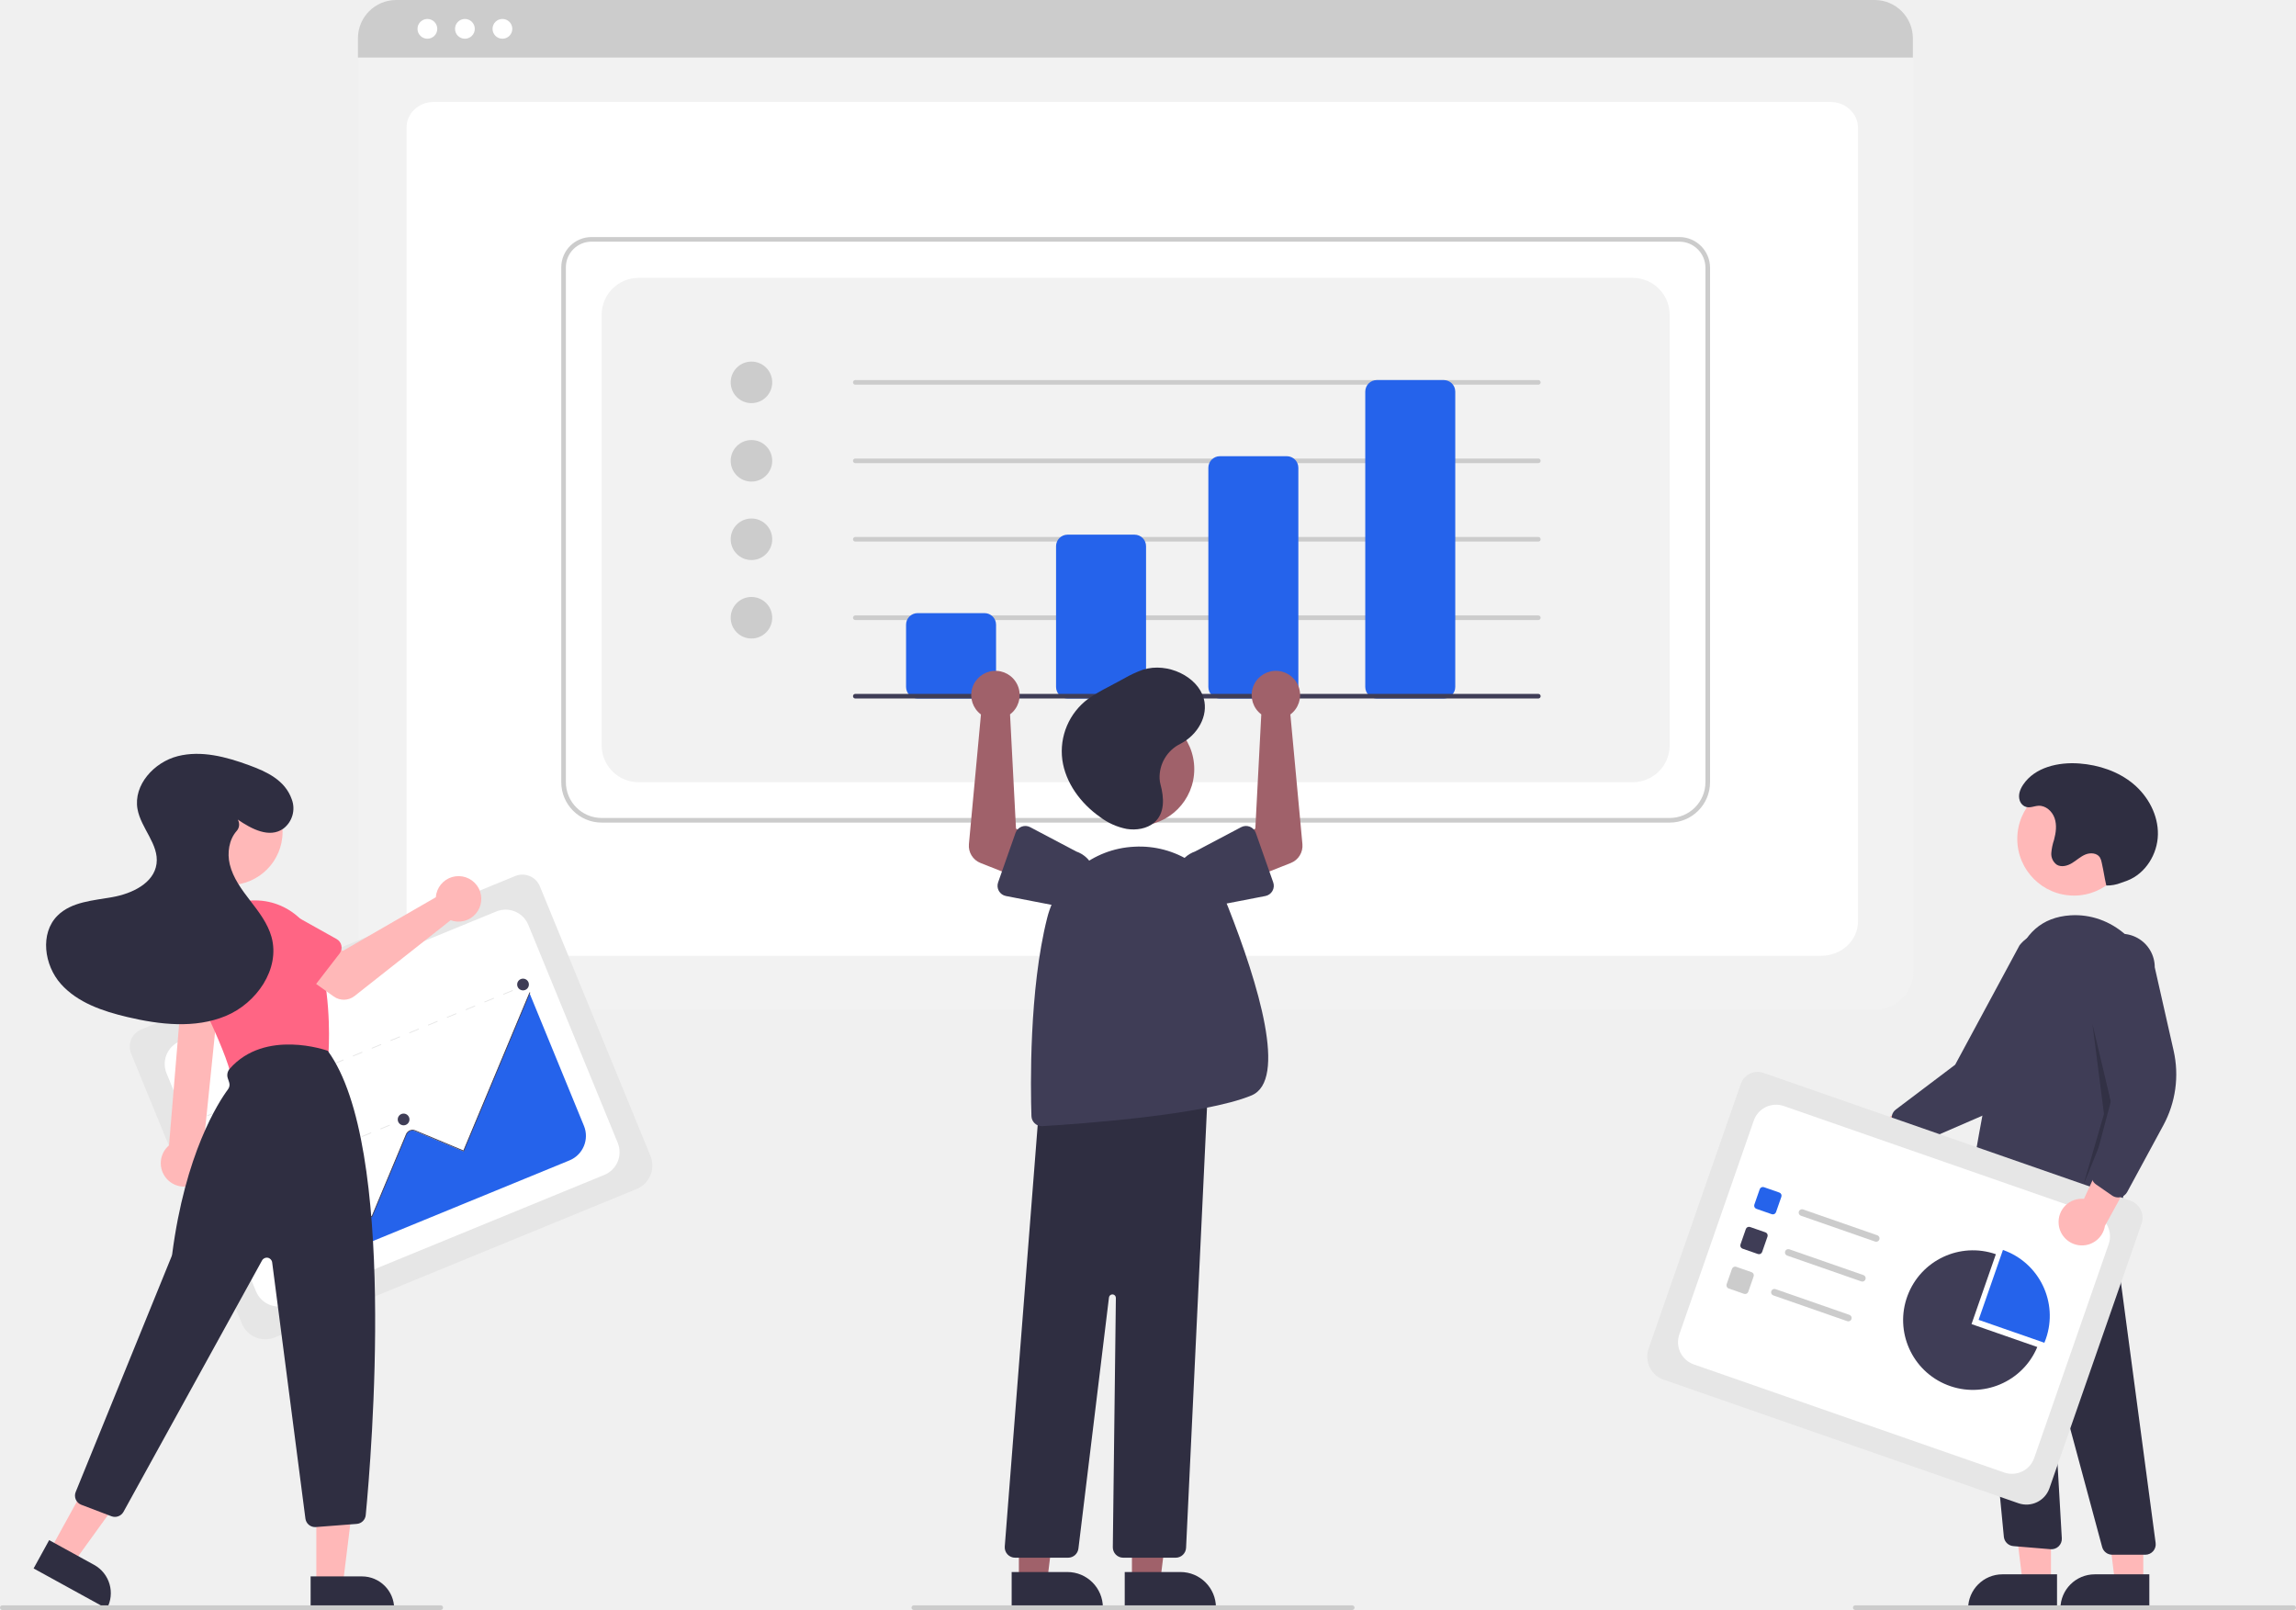
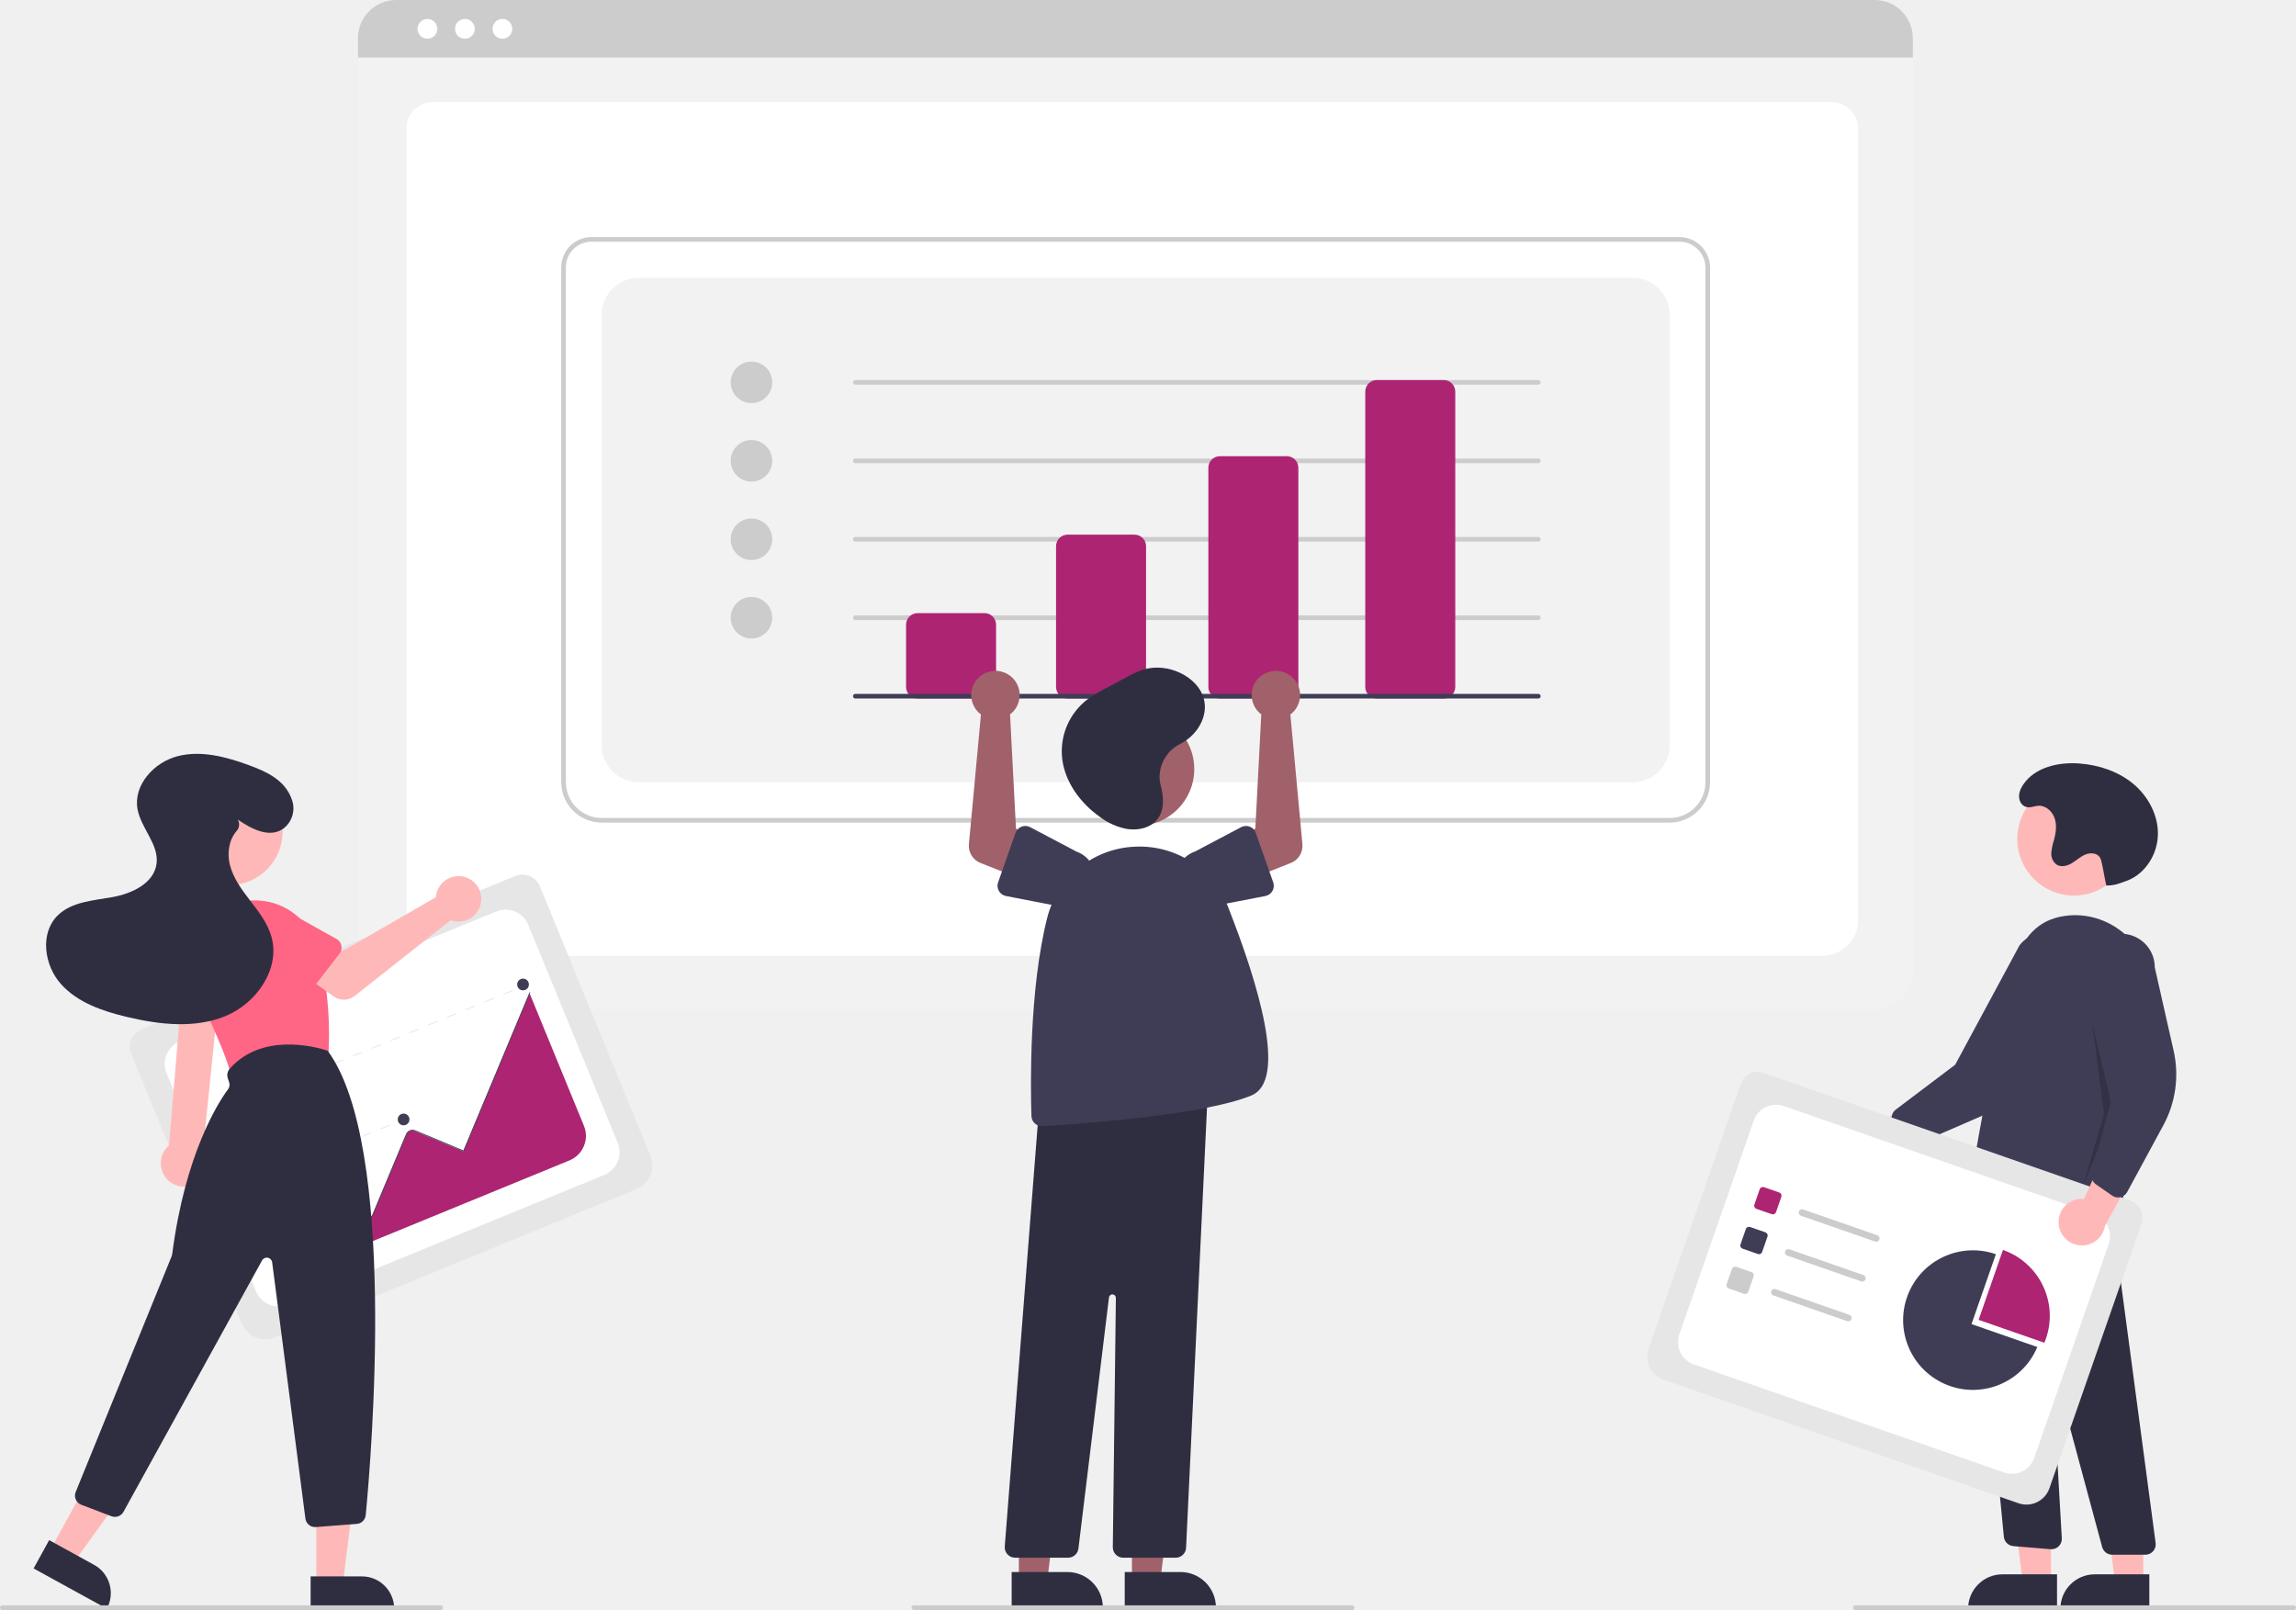
<svg xmlns="http://www.w3.org/2000/svg" id="bb535a4d-a035-40f6-99ac-869b240e0289" data-name="Layer 1" width="995" height="697.681" viewBox="0 0 995 697.681">
  <path d="M915.189,538.707H274.35a16.519,16.519,0,0,1-16.5-16.5V127.054A12.102,12.102,0,0,1,269.938,114.965H919.391a12.311,12.311,0,0,1,12.297,12.297V522.207A16.519,16.519,0,0,1,915.189,538.707Z" transform="translate(-102.5 -101.1595)" fill="#f2f2f2" />
  <path d="M891.811,515.341H294.567c-8.755,0-15.878-6.67-15.878-14.868v-344.105c0-6.08,5.278-11.027,11.766-11.027H895.728c6.595,0,11.961,5.028,11.961,11.209V500.472C907.689,508.671,900.566,515.341,891.811,515.341Z" transform="translate(-102.5 -101.1595)" fill="#fff" />
  <path d="M931.459,126.11H257.619V117.709a16.574,16.574,0,0,1,16.56-16.55H914.899a16.574,16.574,0,0,1,16.56,16.55Z" transform="translate(-102.5 -101.1595)" fill="#ccc" />
  <circle cx="185.214" cy="12.5" r="4.283" fill="#fff" />
  <circle cx="201.473" cy="12.5" r="4.283" fill="#fff" />
  <circle cx="217.731" cy="12.5" r="4.283" fill="#fff" />
  <path d="M826.073,457.629H363.234a17.52,17.52,0,0,1-17.5-17.5V216.975a13.103,13.103,0,0,1,13.088-13.088H830.276a13.312,13.312,0,0,1,13.297,13.297V440.129A17.52,17.52,0,0,1,826.073,457.629ZM358.822,205.886a11.101,11.101,0,0,0-11.088,11.088V440.129a15.517,15.517,0,0,0,15.5,15.5H826.073a15.518,15.518,0,0,0,15.5-15.5V217.184a11.31,11.31,0,0,0-11.297-11.297Z" transform="translate(-102.5 -101.1595)" fill="#ccc" />
  <path d="M379.234,440.129h430.839a16,16,0,0,0,16-16V237.581a16,16,0,0,0-16-16H379.234a16,16,0,0,0-16,16V424.129A16,16,0,0,0,379.234,440.129Z" transform="translate(-102.5 -101.1595)" fill="#f2f2f2" />
  <circle cx="325.654" cy="165.695" r="9" fill="#ccc" />
  <circle cx="325.654" cy="199.695" r="9" fill="#ccc" />
  <circle cx="325.654" cy="233.695" r="9" fill="#ccc" />
  <circle cx="325.654" cy="267.695" r="9" fill="#ccc" />
  <path d="M769.154,267.855h-296a1,1,0,0,1,0-2h296a1,1,0,0,1,0,2Z" transform="translate(-102.5 -101.1595)" fill="#ccc" />
  <path d="M769.154,301.855h-296a1,1,0,0,1,0-2h296a1,1,0,0,1,0,2Z" transform="translate(-102.5 -101.1595)" fill="#ccc" />
  <path d="M769.154,335.855h-296a1,1,0,0,1,0-2h296a1,1,0,0,1,0,2Z" transform="translate(-102.5 -101.1595)" fill="#ccc" />
  <path d="M769.154,369.855h-296a1,1,0,0,1,0-2h296a1,1,0,0,1,0,2Z" transform="translate(-102.5 -101.1595)" fill="#ccc" />
-   <path d="M529.154,403.855h-29a5.006,5.006,0,0,1-5-5v-27a5.006,5.006,0,0,1,5-5h29a5.006,5.006,0,0,1,5,5v27A5.006,5.006,0,0,1,529.154,403.855Z" transform="translate(-102.5 -101.1595)" fill="#2563eb" />
-   <path d="M594.154,403.855h-29a5.006,5.006,0,0,1-5-5v-61a5.006,5.006,0,0,1,5-5h29a5.006,5.006,0,0,1,5,5v61A5.006,5.006,0,0,1,594.154,403.855Z" transform="translate(-102.5 -101.1595)" fill="#2563eb" />
-   <path d="M660.154,403.855h-29a5.006,5.006,0,0,1-5-5v-95a5.006,5.006,0,0,1,5-5h29a5.006,5.006,0,0,1,5,5v95A5.006,5.006,0,0,1,660.154,403.855Z" transform="translate(-102.5 -101.1595)" fill="#2563eb" />
-   <path d="M728.154,403.855h-29a5.006,5.006,0,0,1-5-5v-128a5.006,5.006,0,0,1,5-5h29a5.006,5.006,0,0,1,5,5v128A5.006,5.006,0,0,1,728.154,403.855Z" transform="translate(-102.5 -101.1595)" fill="#2563eb" />
+   <path d="M529.154,403.855h-29a5.006,5.006,0,0,1-5-5v-27a5.006,5.006,0,0,1,5-5h29a5.006,5.006,0,0,1,5,5v27A5.006,5.006,0,0,1,529.154,403.855Z" transform="translate(-102.5 -101.1595)" fill="#ad2472" />
+   <path d="M594.154,403.855h-29a5.006,5.006,0,0,1-5-5v-61a5.006,5.006,0,0,1,5-5h29a5.006,5.006,0,0,1,5,5v61A5.006,5.006,0,0,1,594.154,403.855Z" transform="translate(-102.5 -101.1595)" fill="#ad2472" />
+   <path d="M660.154,403.855h-29a5.006,5.006,0,0,1-5-5v-95a5.006,5.006,0,0,1,5-5h29a5.006,5.006,0,0,1,5,5v95A5.006,5.006,0,0,1,660.154,403.855Z" transform="translate(-102.5 -101.1595)" fill="#ad2472" />
+   <path d="M728.154,403.855h-29a5.006,5.006,0,0,1-5-5v-128a5.006,5.006,0,0,1,5-5h29a5.006,5.006,0,0,1,5,5v128A5.006,5.006,0,0,1,728.154,403.855Z" transform="translate(-102.5 -101.1595)" fill="#ad2472" />
  <path d="M769.154,403.855h-296a1,1,0,0,1,0-2h296a1,1,0,0,1,0,2Z" transform="translate(-102.5 -101.1595)" fill="#3f3d56" />
  <path d="M899.201,590.402a10.056,10.056,0,0,1,15.32-1.743l31.755-16.389-1.975,18.464L914.45,603.467a10.11,10.11,0,0,1-15.248-13.065Z" transform="translate(-102.5 -101.1595)" fill="#ffb8b8" />
  <path d="M926.524,597.289a4.506,4.506,0,0,1-1.524-2.212l-2.526-8.159a4.515,4.515,0,0,1,1.587-4.921l25.738-19.44,27.875-51.712a14.497,14.497,0,1,1,22.9,17.782L984.716,562.096a46.374,46.374,0,0,1-23.463,22.696l-30.163,13.083a4.505,4.505,0,0,1-3.669-.039A4.455,4.455,0,0,1,926.524,597.289Z" transform="translate(-102.5 -101.1595)" fill="#3f3d56" />
  <circle cx="898.775" cy="363.541" r="24.561" fill="#ffb8b8" />
  <polygon points="888.812 685.737 876.553 685.736 870.722 638.448 888.817 638.449 888.812 685.737" fill="#ffb8b8" />
  <path d="M867.795,682.233h23.644a0,0,0,0,1,0,0v14.887a0,0,0,0,1,0,0H852.908a0,0,0,0,1,0,0v0A14.887,14.887,0,0,1,867.795,682.233Z" fill="#2f2e41" />
  <polygon points="928.812 685.739 916.553 685.738 910.722 638.449 928.817 638.451 928.812 685.739" fill="#ffb8b8" />
  <path d="M907.795,682.235h23.644a0,0,0,0,1,0,0V697.121a0,0,0,0,1,0,0H892.908a0,0,0,0,1,0,0v0A14.887,14.887,0,0,1,907.795,682.235Z" fill="#2f2e41" />
  <path d="M1032.208,774.899l-14.367-.001a4.508,4.508,0,0,1-4.345-3.329l-20.68-76.701a.5.5,0,0,0-.982.16l4.177,72.742a4.499,4.499,0,0,1-4.867,4.742L974.998,771.166a4.512,4.512,0,0,1-4.096-3.964L956.191,614.457l5.691,3.415,53.329-9.054L1036.669,769.804a4.501,4.501,0,0,1-4.461,5.095Z" transform="translate(-102.5 -101.1595)" fill="#2f2e41" />
  <path d="M974.027,630.579a32.939,32.939,0,0,1-16.692-4.698,4.48,4.48,0,0,1-2.136-4.589c1.876-11.486,11.684-70.408,20.608-102.529,3.635-13.083,11.671-20.129,23.887-20.943,17.868-1.172,33.75,12.807,35.404,31.2,2.917,32.448-8.933,78.55-14.164,96.866a4.496,4.496,0,0,1-7.088,2.306l-10.661-8.293a3.533,3.533,0,0,0-4.516.188C989.682,628.101,981.146,630.579,974.027,630.579Z" transform="translate(-102.5 -101.1595)" fill="#3f3d56" />
  <polygon points="906.787 443.738 915.786 481.739 902.784 513.738 911.786 482.739 906.787 443.738" opacity="0.2" />
  <path d="M1015.29,484.898a16.538,16.538,0,0,0,6.388-1.155c.894-.345,1.822-.628,2.715-.972,7.882-3.045,13.074-11.438,13.261-19.886s-4.188-16.647-10.684-22.05-14.909-8.178-23.335-8.82c-9.075-.691-19.294,1.61-24.366,9.167-1.35,2.012-2.294,4.452-1.494,6.882a4.404,4.404,0,0,0,1.241,1.906c2.265,2.015,4.522.5,6.831.366,3.173-.184,6.023,2.385,7.048,5.394s.573,6.322-.254,9.391a23.459,23.459,0,0,0-1.183,5.71,5.741,5.741,0,0,0,2.378,5.055c1.983,1.199,4.587.505,6.571-.691s3.699-2.86,5.842-3.741,5.022-.685,6.27,1.268a6.935,6.935,0,0,1,.793,2.289c1.118,5.095.861,4.795,1.979,9.89Z" transform="translate(-102.5 -101.1595)" fill="#2f2e41" />
  <path d="M977.221,752.591,823.425,699.03a10.556,10.556,0,0,1-6.49-13.426l39.966-114.758a7.734,7.734,0,0,1,9.836-4.755L1025.732,621.463a7.867,7.867,0,0,1,4.837,10.006L990.647,746.101A10.556,10.556,0,0,1,977.221,752.591Z" transform="translate(-102.5 -101.1595)" fill="#e6e6e6" />
  <path d="M836.549,692.435l134.484,46.835a10.225,10.225,0,0,0,13.019-6.293l32.272-92.667a10.225,10.225,0,0,0-6.293-13.019l-134.484-46.835a10.225,10.225,0,0,0-13.019,6.293l-32.272,92.667A10.225,10.225,0,0,0,836.549,692.435Z" transform="translate(-102.5 -101.1595)" fill="#fff" />
-   <path d="M870.32,627.329l-6.66-2.32a1.444,1.444,0,0,1-.888-1.837l2.32-6.66a1.444,1.444,0,0,1,1.837-.888l6.66,2.32a1.444,1.444,0,0,1,.888,1.837l-2.32,6.66A1.444,1.444,0,0,1,870.32,627.329Z" transform="translate(-102.5 -101.1595)" fill="#2563eb" />
+   <path d="M870.32,627.329l-6.66-2.32a1.444,1.444,0,0,1-.888-1.837l2.32-6.66a1.444,1.444,0,0,1,1.837-.888l6.66,2.32a1.444,1.444,0,0,1,.888,1.837l-2.32,6.66A1.444,1.444,0,0,1,870.32,627.329Z" transform="translate(-102.5 -101.1595)" fill="#ad2472" />
  <path d="M864.31,644.585l-6.66-2.32a1.444,1.444,0,0,1-.888-1.837l2.32-6.66a1.444,1.444,0,0,1,1.837-.888l6.66,2.32a1.444,1.444,0,0,1,.888,1.837l-2.32,6.66A1.444,1.444,0,0,1,864.31,644.585Z" transform="translate(-102.5 -101.1595)" fill="#3f3d56" />
  <path d="M858.301,661.841l-6.66-2.32a1.444,1.444,0,0,1-.888-1.837l2.32-6.66a1.444,1.444,0,0,1,1.837-.888l6.66,2.32a1.444,1.444,0,0,1,.888,1.837l-2.32,6.66A1.444,1.444,0,0,1,858.301,661.841Z" transform="translate(-102.5 -101.1595)" fill="#ccc" />
  <path d="M915.074,639.181l-32.09-11.176a1.443,1.443,0,1,1,.949-2.725l32.09,11.176a1.443,1.443,0,1,1-.949,2.725Z" transform="translate(-102.5 -101.1595)" fill="#ccc" />
  <path d="M909.065,656.437l-32.09-11.176a1.443,1.443,0,0,1,.949-2.725l32.09,11.176a1.443,1.443,0,1,1-.949,2.725Z" transform="translate(-102.5 -101.1595)" fill="#ccc" />
  <path d="M903.055,673.693l-32.09-11.176a1.443,1.443,0,0,1,.949-2.725l32.09,11.176a1.443,1.443,0,0,1-.949,2.725Z" transform="translate(-102.5 -101.1595)" fill="#ccc" />
-   <path d="M988.454,683.043c.234-.561.454-1.131.656-1.712a30.239,30.239,0,0,0-18.611-38.501L959.951,673.116Z" transform="translate(-102.5 -101.1595)" fill="#2563eb" />
+   <path d="M988.454,683.043c.234-.561.454-1.131.656-1.712a30.239,30.239,0,0,0-18.611-38.501L959.951,673.116Z" transform="translate(-102.5 -101.1595)" fill="#ad2472" />
  <path d="M956.884,674.959l10.548-30.287a30.239,30.239,0,1,0,17.955,40.213Z" transform="translate(-102.5 -101.1595)" fill="#3f3d56" />
  <path d="M994.645,631.512a10.056,10.056,0,0,1,10.979-10.826l14.873-32.493,9.841,15.748-15.633,28.441a10.11,10.11,0,0,1-20.061-.87Z" transform="translate(-102.5 -101.1595)" fill="#ffb8b8" />
  <path d="M1020.394,620.069a4.506,4.506,0,0,1-2.564-.8l-7.023-4.862a4.515,4.515,0,0,1-1.788-4.852l8.255-31.18-9.979-57.893a14.497,14.497,0,1,1,28.993-.14l8.177,36.123a46.373,46.373,0,0,1-4.456,32.339L1024.349,617.713a4.505,4.505,0,0,1-2.911,2.233A4.455,4.455,0,0,1,1020.394,620.069Z" transform="translate(-102.5 -101.1595)" fill="#3f3d56" />
  <path d="M1096.5,798.841h-190a1,1,0,0,1,0-2h190a1,1,0,0,1,0,2Z" transform="translate(-102.5 -101.1595)" fill="#ccc" />
  <polygon points="490.541 685.239 502.801 685.238 508.633 637.951 490.539 637.951 490.541 685.239" fill="#a0616a" />
  <path d="M589.914,782.396l24.144-.001h.001a15.386,15.386,0,0,1,15.386,15.386v.5l-39.531.001Z" transform="translate(-102.5 -101.1595)" fill="#2f2e41" />
  <polygon points="441.541 685.239 453.801 685.238 459.633 637.951 441.539 637.951 441.541 685.239" fill="#a0616a" />
  <path d="M540.914,782.396l24.144-.001h.001a15.386,15.386,0,0,1,15.386,15.386v.5l-39.531.001Z" transform="translate(-102.5 -101.1595)" fill="#2f2e41" />
  <circle cx="492.988" cy="333.297" r="24.561" fill="#a0616a" />
  <path d="M612.005,776.192H589.254a4.5,4.5,0,0,1-4.5-4.555l1.322-108.031a1.5,1.5,0,0,0-2.989-.2L569.847,772.236a4.504,4.504,0,0,1-4.467,3.956H542.41a4.5,4.5,0,0,1-4.486-4.851l15.167-194.075.412-.045,72.629-7.844-9.633,202.528A4.495,4.495,0,0,1,612.005,776.192Z" transform="translate(-102.5 -101.1595)" fill="#2f2e41" />
  <path d="M553.976,589.181a4.496,4.496,0,0,1-4.484-4.358c-.396-12.271-1.076-54.732,6.822-85.905a40.924,40.924,0,0,1,37.793-30.839h0a41.179,41.179,0,0,1,40.559,26.023c13.275,33.703,25.818,75.246,10.181,81.762-20.495,8.539-74.523,12.346-90.594,13.309Q554.113,589.181,553.976,589.181Z" transform="translate(-102.5 -101.1595)" fill="#3f3d56" />
  <path d="M647.847,409.632a10.525,10.525,0,0,0,1.246,1.093l-2.578,49.526-10.724,5.491L641.961,483.01l19.93-7.875a8,8,0,0,0,5.026-8.181l-5.221-56.179a10.497,10.497,0,1,0-13.849-1.143Z" transform="translate(-102.5 -101.1595)" fill="#a0616a" />
  <path d="M646.718,462.095l7.544,21.439a4.5,4.5,0,0,1-3.389,5.912l-22.245,4.308a12.497,12.497,0,0,1-8.228-23.602l19.974-10.543a4.5,4.5,0,0,1,6.344,2.486Z" transform="translate(-102.5 -101.1595)" fill="#3f3d56" />
  <path d="M541.46,409.632a10.527,10.527,0,0,1-1.246,1.093l2.578,49.526,10.724,5.491L547.346,483.01l-19.93-7.875a8,8,0,0,1-5.026-8.181l5.221-56.179a10.497,10.497,0,1,1,13.849-1.143Z" transform="translate(-102.5 -101.1595)" fill="#a0616a" />
  <path d="M545.192,459.399a4.495,4.495,0,0,1,3.741.21l19.974,10.543a12.497,12.497,0,0,1-8.228,23.602l-22.245-4.308a4.5,4.5,0,0,1-3.389-5.912l7.544-21.439A4.495,4.495,0,0,1,545.192,459.399Z" transform="translate(-102.5 -101.1595)" fill="#3f3d56" />
  <path d="M605.027,438.643a16.143,16.143,0,0,1,9.041-15.168c7.466-3.854,12.156-12.075,10.101-19.582-2.631-9.609-15.709-15.841-26.305-12.535a48.566,48.566,0,0,0-8.261,3.839l-6.923,3.711a71.73,71.73,0,0,0-8.534,5.038,28.315,28.315,0,0,0-11.27,26.53c1.363,9.769,7.761,18.727,16.518,24.861a27.937,27.937,0,0,0,11.319,5.031c4.198.692,8.87-.094,11.939-2.705,4.796-4.079,4.301-10.911,2.75-16.616A12.09,12.09,0,0,1,605.027,438.643Z" transform="translate(-102.5 -101.1595)" fill="#2f2e41" />
  <path d="M688.5,798.841h-190a1,1,0,0,1,0-2h190a1,1,0,0,1,0,2Z" transform="translate(-102.5 -101.1595)" fill="#ccc" />
  <path d="M378.41,616.413,221.633,680.73a10.984,10.984,0,0,1-14.315-5.986l-47.992-116.983a8.047,8.047,0,0,1,4.386-10.488l162.077-66.492a8.186,8.186,0,0,1,10.669,4.462L384.396,602.098A10.984,10.984,0,0,1,378.41,616.413Z" transform="translate(-102.5 -101.1595)" fill="#e6e6e6" />
  <path d="M227.311,666.541l137.091-56.241a10.639,10.639,0,0,0,5.805-13.881L331.454,501.956a10.639,10.639,0,0,0-13.881-5.805L180.482,552.392a10.639,10.639,0,0,0-5.805,13.881l38.753,94.463A10.639,10.639,0,0,0,227.311,666.541Z" transform="translate(-102.5 -101.1595)" fill="#fff" />
  <rect x="328.668" y="528.117" width="2.179" height="0.363" transform="translate(-278.3402 63.53163) rotate(-22.30577)" fill="#e6e6e6" />
  <path d="M324.747,530.551l-4.072,1.67-.138-.336,4.072-1.67Zm-8.144,3.341-4.072,1.67-.138-.336,4.072-1.67Zm-8.144,3.341-4.072,1.67-.138-.336,4.072-1.67Zm-8.144,3.341-4.072,1.67-.138-.336,4.072-1.67Zm-8.144,3.341-4.072,1.67-.138-.336,4.072-1.67Zm-8.144,3.341-4.072,1.67-.138-.336,4.072-1.67Zm-8.144,3.341-4.072,1.67-.138-.336,4.072-1.67Zm-8.144,3.341-4.072,1.67-.138-.336,4.072-1.67Zm-8.144,3.341-4.072,1.67-.138-.336,4.072-1.67Zm-8.144,3.341-4.072,1.67-.138-.336,4.072-1.67ZM243.312,563.959l-4.072,1.67-.138-.336,4.072-1.67Zm-8.144,3.341-4.072,1.67-.138-.336,4.072-1.67Zm-8.144,3.341-4.072,1.67-.138-.336,4.072-1.67Zm-8.144,3.341-4.072,1.67-.138-.336,4.072-1.67Zm-8.144,3.341-4.072,1.67-.138-.336,4.072-1.67Zm-8.144,3.341-4.072,1.67-.138-.336,4.072-1.67Z" transform="translate(-102.5 -101.1595)" fill="#e6e6e6" />
  <rect x="192.285" y="584.068" width="2.179" height="0.363" transform="translate(-309.7817 15.95413) rotate(-22.30577)" fill="#e6e6e6" />
  <rect x="275.309" y="586.506" width="2.179" height="0.363" transform="translate(-304.4946 47.64812) rotate(-22.30577)" fill="#e6e6e6" />
  <path d="M271.448,588.915l-4.011,1.646-.138-.336,4.011-1.646Zm-8.023,3.291-4.011,1.646-.138-.336,4.011-1.646Zm-8.023,3.291-4.011,1.646-.138-.336,4.011-1.646ZM247.38,598.789l-4.011,1.646-.138-.336,4.011-1.646ZM239.357,602.08l-4.011,1.646-.138-.336,4.011-1.646Zm-8.023,3.291-4.011,1.646-.138-.336,4.011-1.646Zm-8.023,3.291-4.011,1.646-.138-.336,4.011-1.646Zm-8.023,3.291-4.011,1.646-.138-.336,4.011-1.646Z" transform="translate(-102.5 -101.1595)" fill="#e6e6e6" />
  <rect x="205.101" y="615.309" width="2.179" height="0.363" transform="translate(-320.68 23.15625) rotate(-22.30577)" fill="#e6e6e6" />
  <rect x="242.07" y="617.411" width="2.179" height="0.363" transform="translate(-318.7115 37.34481) rotate(-22.30577)" fill="#e6e6e6" />
  <path d="M238.093,619.867l-4.127,1.693-.138-.336,4.127-1.693Zm-8.254,3.386-4.127,1.693-.138-.336,4.127-1.693Zm-8.254,3.386-4.127,1.693-.138-.336,4.127-1.693Z" transform="translate(-102.5 -101.1595)" fill="#e6e6e6" />
  <rect x="211.165" y="630.089" width="2.179" height="0.363" transform="translate(-325.8362 26.5637) rotate(-22.30577)" fill="#e6e6e6" />
  <rect x="252.417" y="642.634" width="2.179" height="0.363" transform="translate(-327.5107 43.15973) rotate(-22.30577)" fill="#e6e6e6" />
  <path d="M248.441,645.09l-4.127,1.693-.138-.336,4.127-1.693Zm-8.254,3.386-4.127,1.693-.138-.336,4.127-1.693Zm-8.254,3.386-4.127,1.693-.138-.336,4.127-1.693Z" transform="translate(-102.5 -101.1595)" fill="#e6e6e6" />
  <rect x="221.513" y="655.313" width="2.179" height="0.363" transform="translate(-334.6354 32.37862) rotate(-22.30577)" fill="#e6e6e6" />
-   <path d="M233.132,651.671,349.308,604.011a11.481,11.481,0,0,0,6.257-14.962L332.092,531.832l-.227.101-28.509,68.167-21.145-8.84a2.742,2.742,0,0,0-2.436.152,2.922,2.922,0,0,0-1.212,1.433l-14.941,35.722-15.46-6.462a2.753,2.753,0,0,0-3.603,1.478C244.461,623.825,234.928,647.213,233.132,651.671Z" transform="translate(-102.5 -101.1595)" fill="#2563eb" />
+   <path d="M233.132,651.671,349.308,604.011a11.481,11.481,0,0,0,6.257-14.962L332.092,531.832l-.227.101-28.509,68.167-21.145-8.84a2.742,2.742,0,0,0-2.436.152,2.922,2.922,0,0,0-1.212,1.433l-14.941,35.722-15.46-6.462a2.753,2.753,0,0,0-3.603,1.478C244.461,623.825,234.928,647.213,233.132,651.671Z" transform="translate(-102.5 -101.1595)" fill="#ad2472" />
  <path d="M232.775,652.21l-.335-.14,11.955-28.586a3.089,3.089,0,0,1,4.038-1.657l15.155,6.337,14.856-35.525a3.089,3.089,0,0,1,4.038-1.657l20.839,8.715,28.656-68.523.335.14L303.515,600.173l-21.174-8.855a2.723,2.723,0,0,0-3.563,1.462l-14.996,35.86-15.489-6.478a2.726,2.726,0,0,0-3.563,1.462Z" transform="translate(-102.5 -101.1595)" fill="#3f3d56" />
  <circle cx="141.667" cy="516.019" r="2.542" fill="#3f3d56" />
  <circle cx="174.906" cy="485.115" r="2.542" fill="#3f3d56" />
  <circle cx="226.662" cy="426.636" r="2.542" fill="#3f3d56" />
  <path d="M186.901,614.295a10.095,10.095,0,0,0,3.61-15.053l7.549-73.804h-16.313l-5.999,72.066a10.15,10.15,0,0,0,11.154,16.791Z" transform="translate(-102.5 -101.1595)" fill="#ffb8b8" />
  <circle cx="99.38" cy="360.468" r="23.08" fill="#ffb8b8" />
  <path d="M206.225,568.419a4.221,4.221,0,0,1-4.068-3.1c-1.849-6.718-6.66-18.077-14.299-33.763a27.967,27.967,0,0,1,15.882-38.613h0a27.955,27.955,0,0,1,35.922,17.808c5.921,18.563,5.635,38.447,5.237,46.134a4.239,4.239,0,0,1-3.321,3.914l-34.446,7.522A4.208,4.208,0,0,1,206.225,568.419Z" transform="translate(-102.5 -101.1595)" fill="#ff6584" />
  <polygon points="137.082 686.425 148.602 686.425 154.083 641.988 137.08 641.989 137.082 686.425" fill="#ffb8b8" />
  <path d="M237.113,784.293H273.321a0,0,0,0,1,0,0v13.989a0,0,0,0,1,0,0H251.103a13.989,13.989,0,0,1-13.989-13.989v0a0,0,0,0,1,0,0Z" transform="translate(407.9701 1481.403) rotate(179.9974)" fill="#2f2e41" />
  <polygon points="21.882 671.495 31.978 677.045 58.19 640.747 43.291 632.555 21.882 671.495" fill="#ffb8b8" />
  <path d="M118.196,776.437h36.207a0,0,0,0,1,0,0V790.426a0,0,0,0,1,0,0h-22.218a13.989,13.989,0,0,1-13.989-13.989v0a0,0,0,0,1,0,0Z" transform="translate(-224.194 1434.457) rotate(-151.199)" fill="#2f2e41" />
  <path d="M239.044,762.92a4.228,4.228,0,0,1-4.189-3.684L220.446,648.211a2.349,2.349,0,0,0-4.387-.832L156.014,756.319a4.252,4.252,0,0,1-5.209,1.912L137.717,753.244a4.228,4.228,0,0,1-2.411-5.546L176.901,645.518a3.257,3.257,0,0,0,.212-.809c5.634-43.605,19.968-65.78,24.227-71.538a3.275,3.275,0,0,0,.466-2.982l-.585-1.756a4.226,4.226,0,0,1,.814-4.113c15.347-17.48,42.095-7.942,42.363-7.843l.134.05.084.115c29.993,41.133,18.903,174.732,16.376,201.096a4.217,4.217,0,0,1-3.885,3.806l-17.736,1.366C239.262,762.917,239.152,762.92,239.044,762.92Z" transform="translate(-102.5 -101.1595)" fill="#2f2e41" />
  <path d="M291.606,488.437a9.892,9.892,0,0,0-.225,1.541l-40.367,23.288-9.812-5.649-10.46,13.694,16.398,11.688a7.518,7.518,0,0,0,9.019-.22l41.626-32.839a9.864,9.864,0,1,0-6.179-11.503Z" transform="translate(-102.5 -101.1595)" fill="#ffb8b8" />
  <path d="M249.665,514.369l-13.047,16.909a4.229,4.229,0,0,1-6.394.35L215.455,516.291a11.744,11.744,0,0,1,14.402-18.554l18.524,10.358a4.229,4.229,0,0,1,1.283,6.273Z" transform="translate(-102.5 -101.1595)" fill="#ff6584" />
  <path d="M199.098,543.746l-21.017-3.795a4.229,4.229,0,0,1-3.255-5.514L181.639,514.264a11.744,11.744,0,0,1,23.102,4.241l-.665,21.213a4.229,4.229,0,0,1-4.978,4.028Z" transform="translate(-102.5 -101.1595)" fill="#ff6584" />
  <path d="M205.533,456.318c5.932,4.06,13.721,8.233,19.78,3.91a11.025,11.025,0,0,0,3.618-12.709c-2.901-8.296-10.872-11.949-18.494-14.748-9.909-3.64-20.698-6.535-30.927-3.928s-19.269,12.51-17.423,22.903c1.485,8.358,9.369,15.312,8.25,23.727-1.126,8.469-10.65,12.926-19.059,14.44s-17.817,2-23.86,8.039c-7.708,7.704-5.784,21.475,1.47,29.61s18.199,11.822,28.805,14.328c14.053,3.321,29.252,5.066,42.599-.445s23.733-20.349,19.866-34.261c-1.633-5.877-5.48-10.843-9.198-15.678s-7.483-9.891-8.901-15.824c-1.182-4.944-.307-10.683,2.971-14.391a4.169,4.169,0,0,0,.559-4.874Z" transform="translate(-102.5 -101.1595)" fill="#2f2e41" />
  <path d="M293.5,798.841h-190a1,1,0,0,1,0-2h190a1,1,0,0,1,0,2Z" transform="translate(-102.5 -101.1595)" fill="#ccc" />
</svg>
